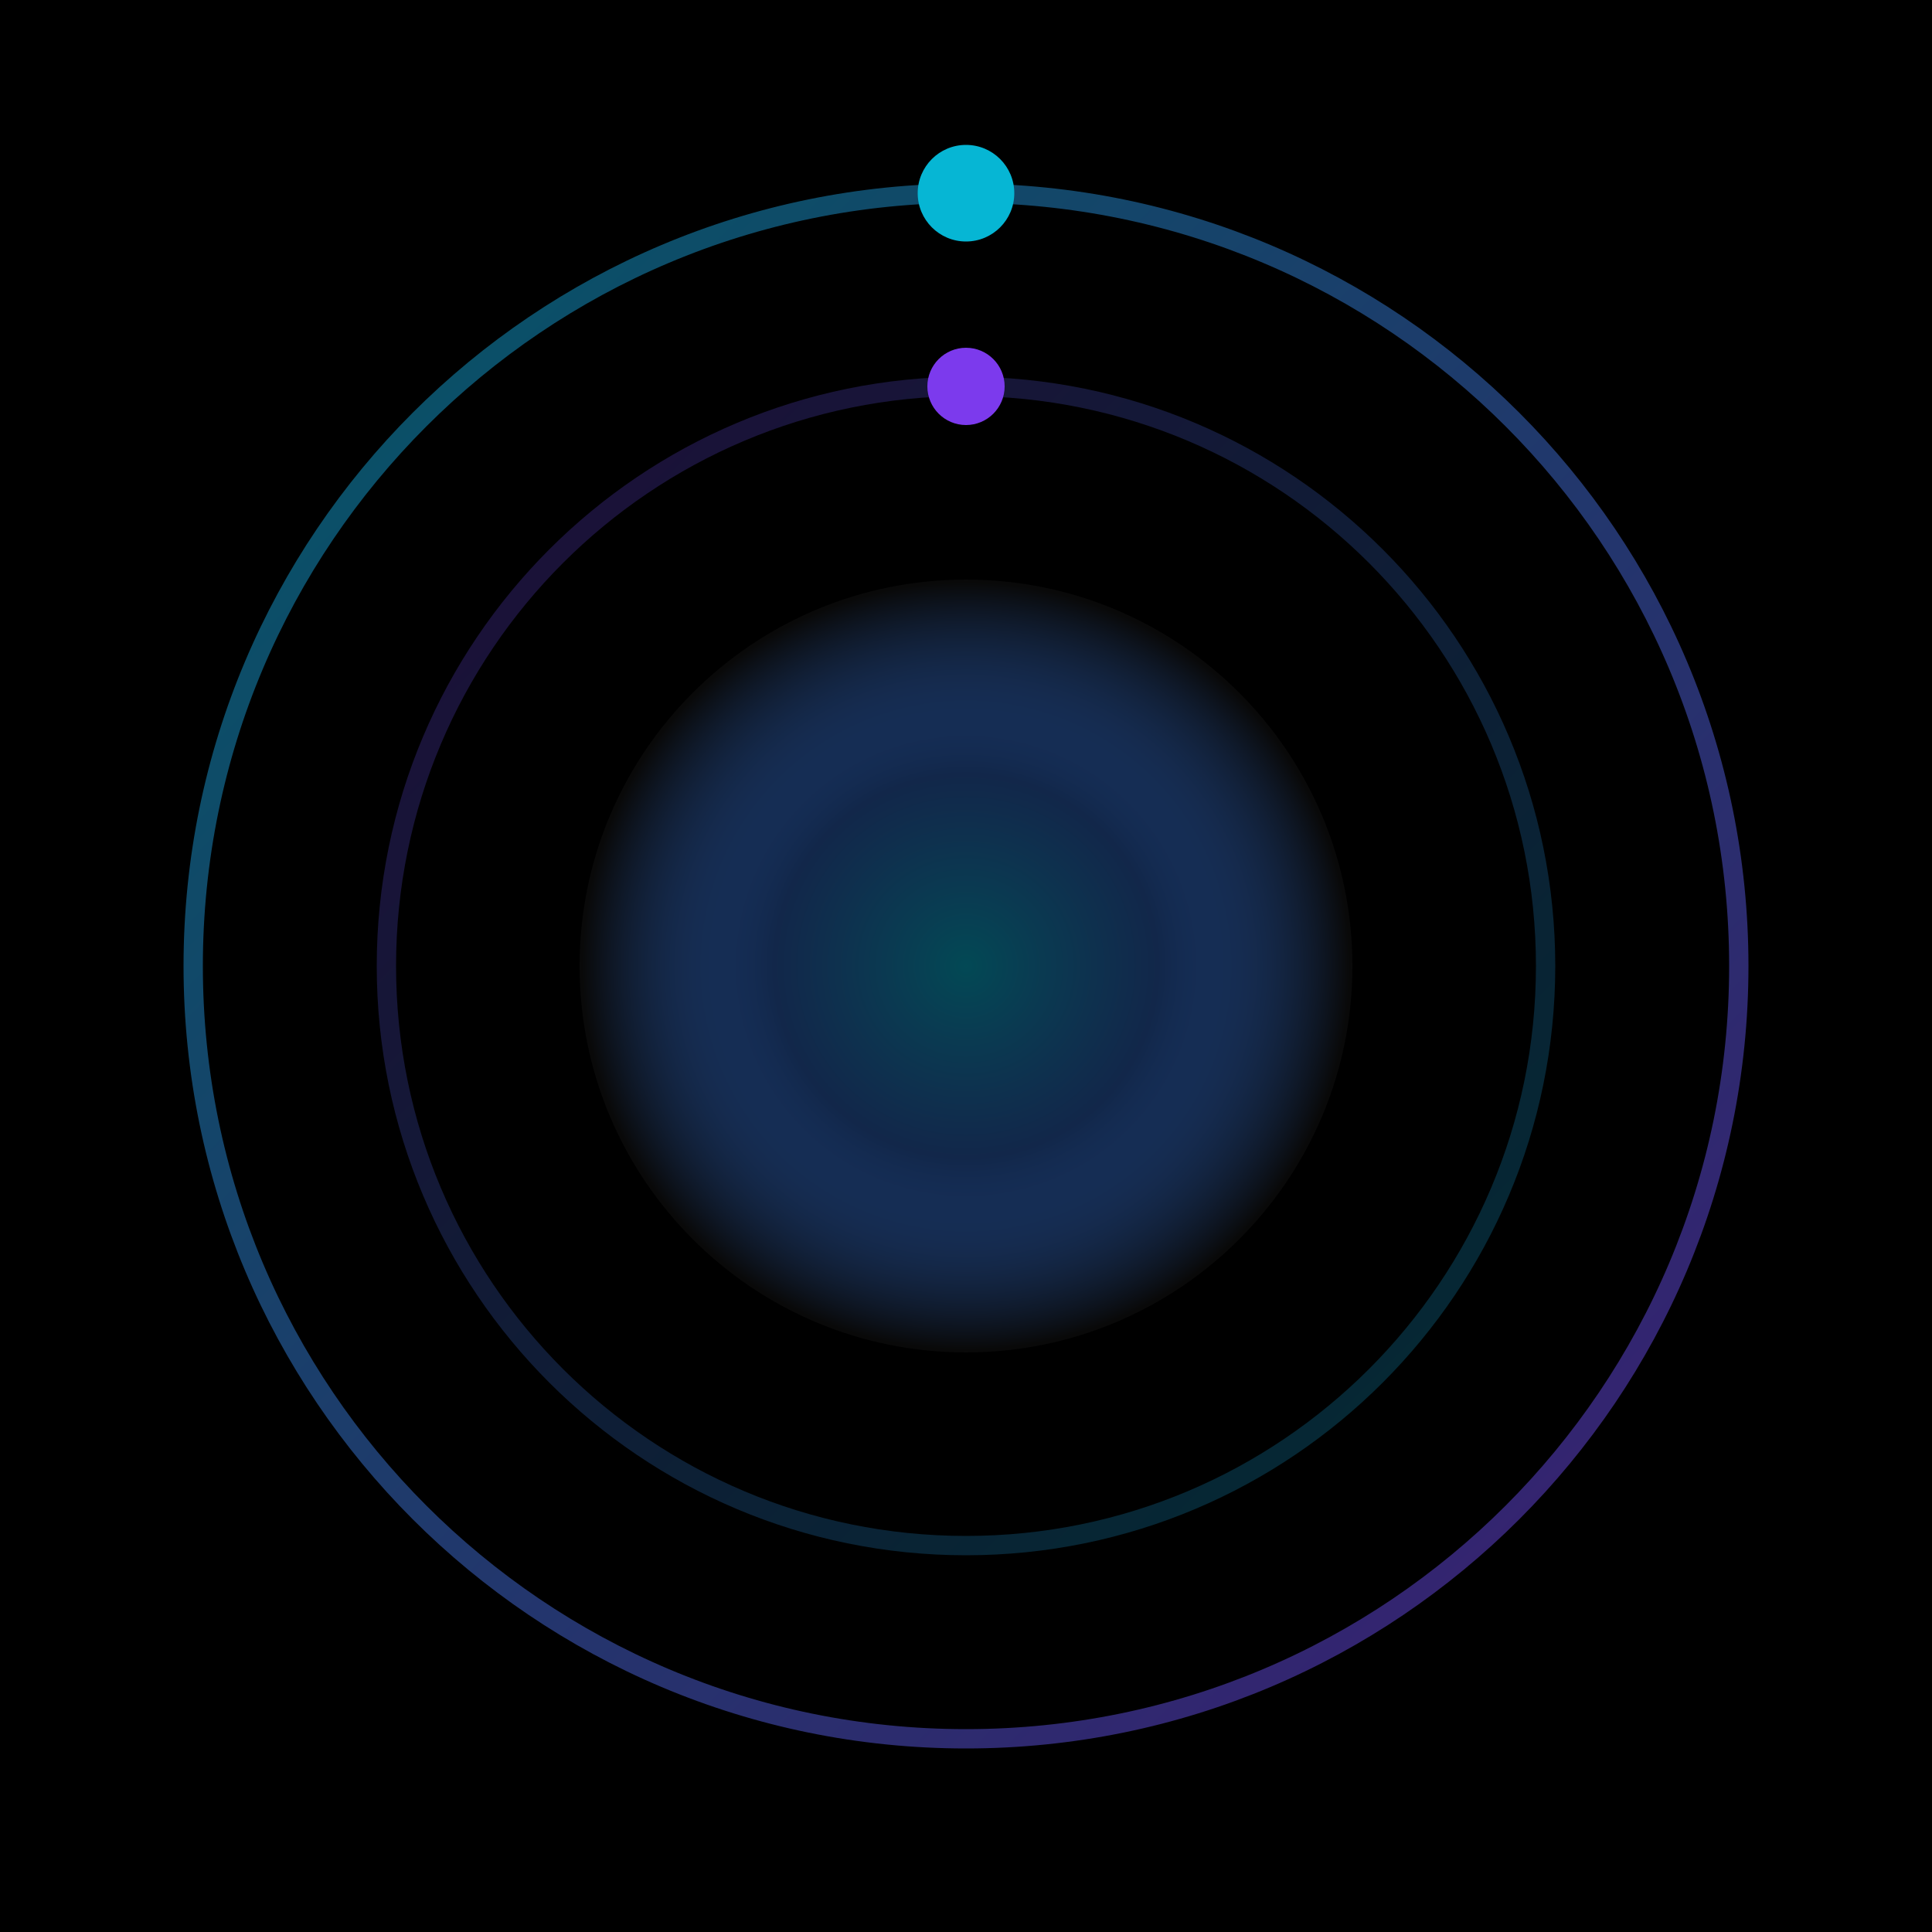
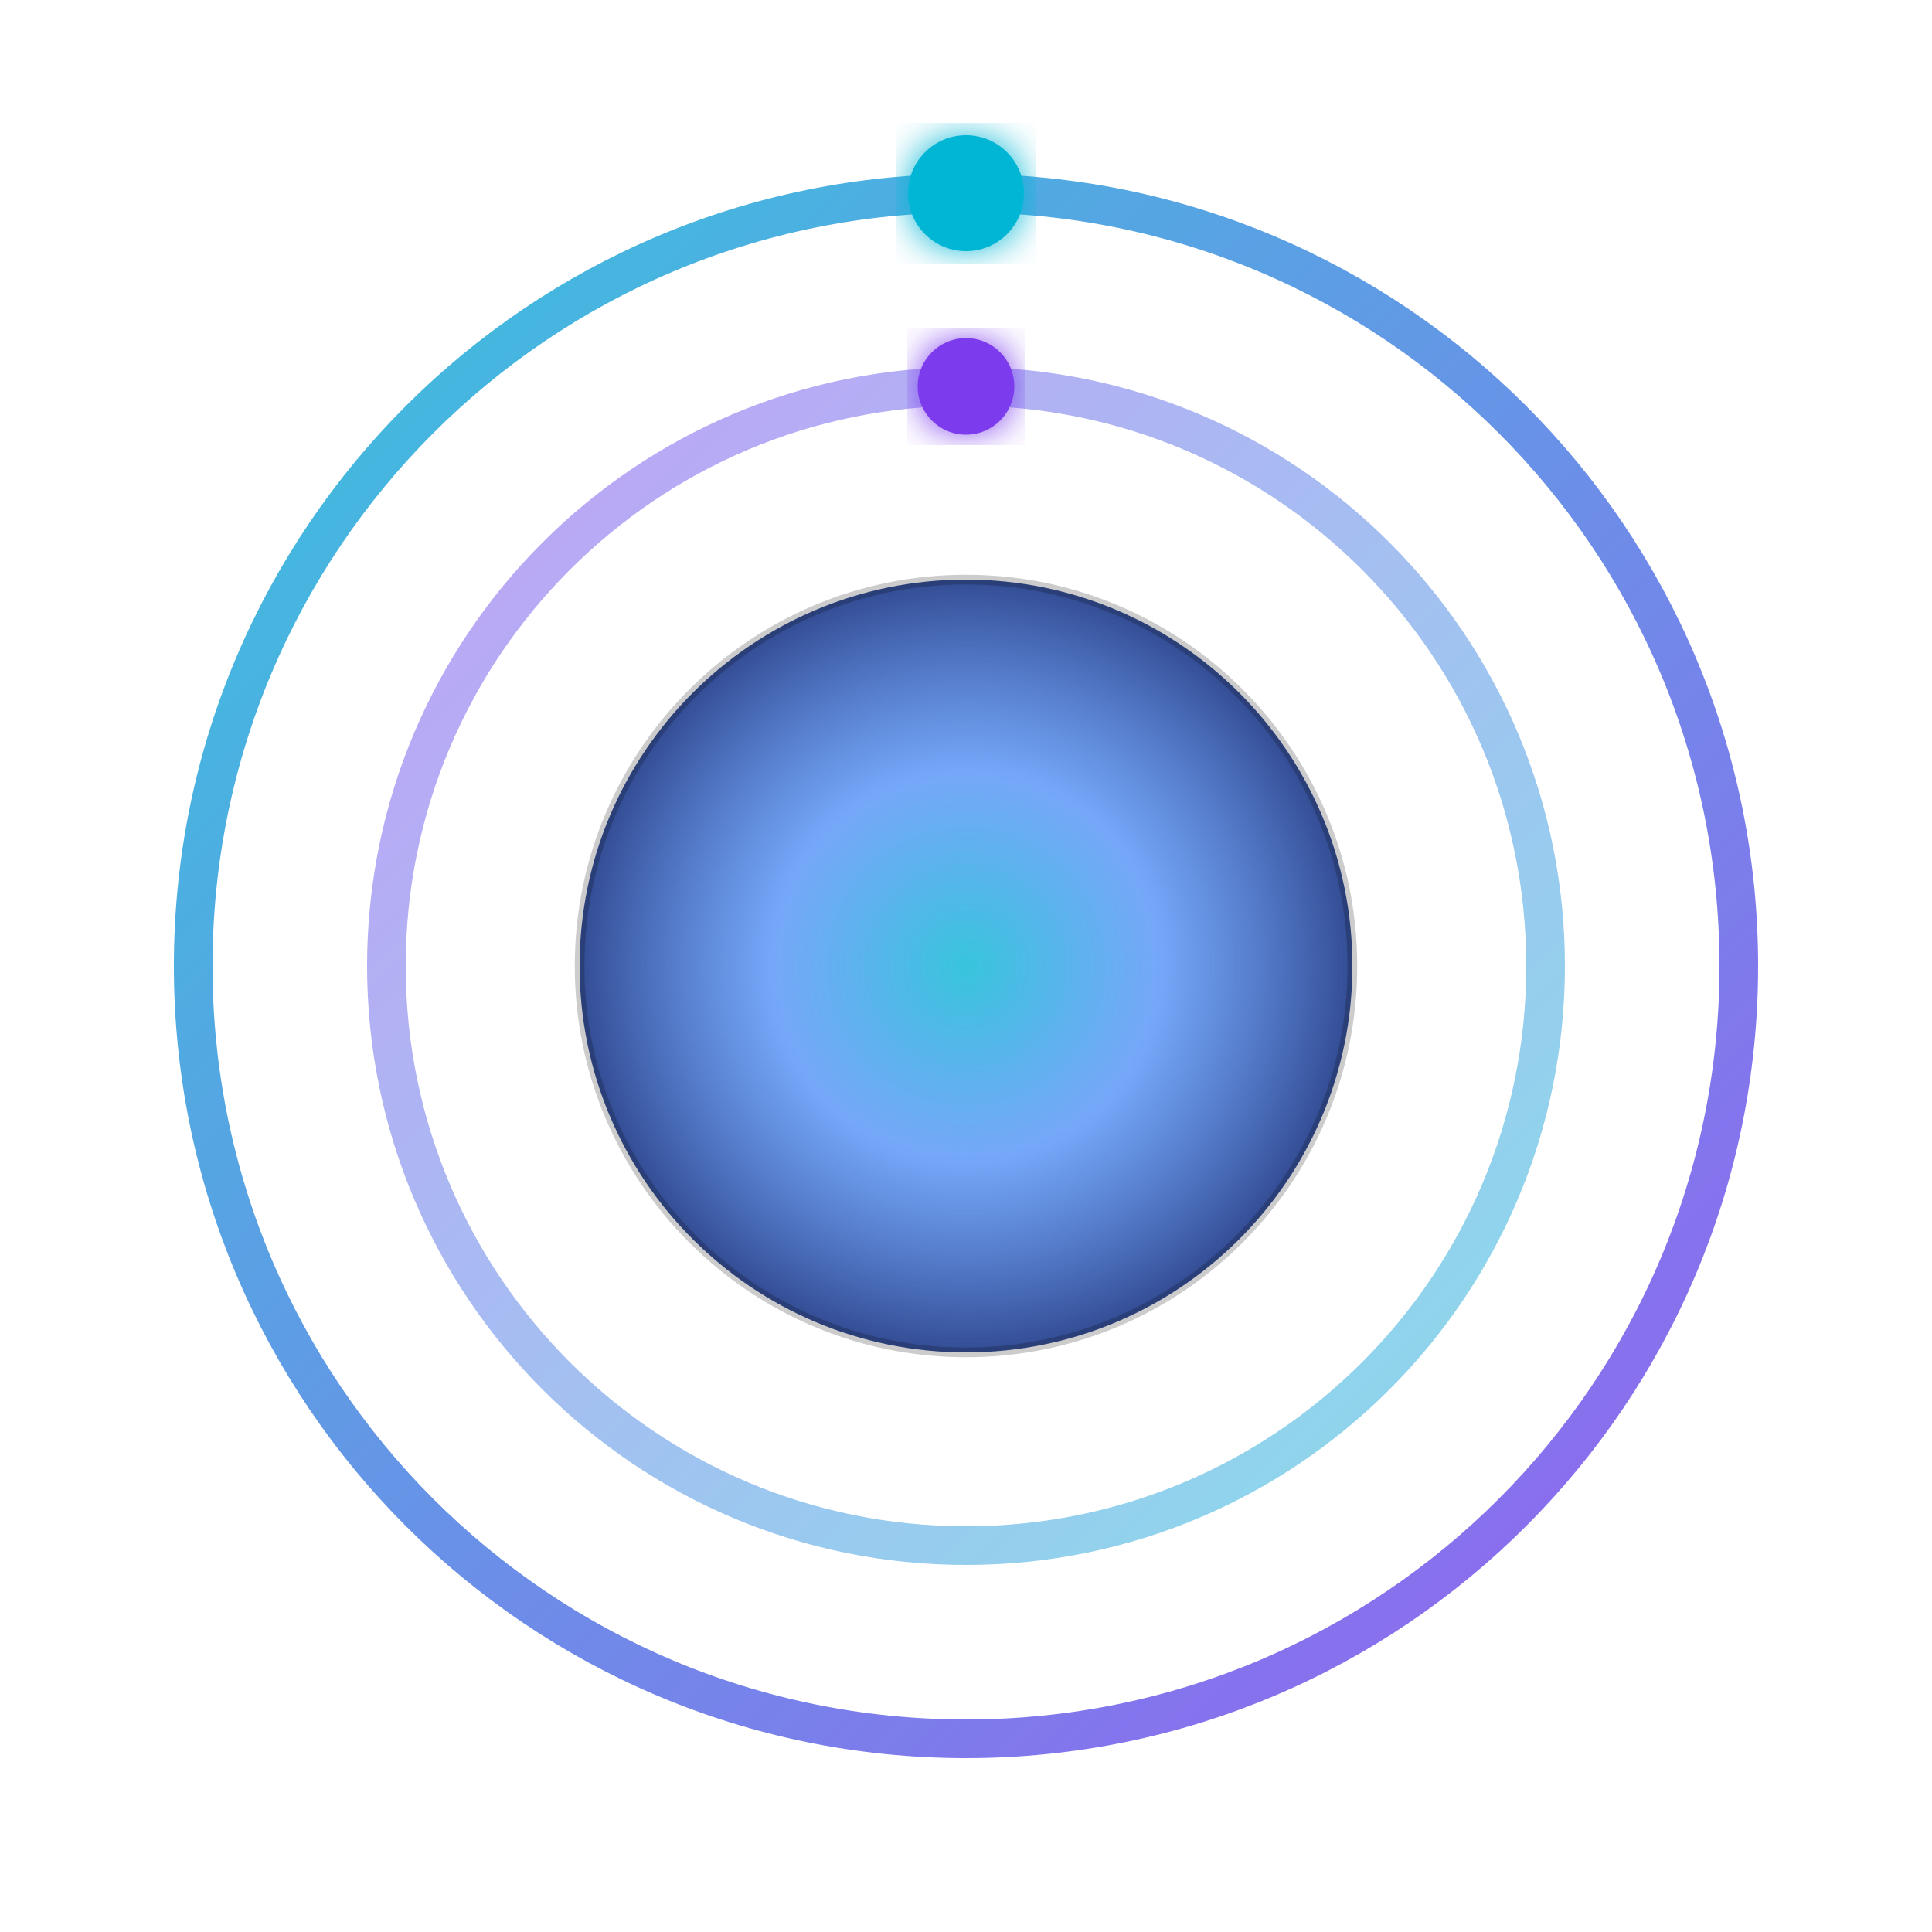
<svg xmlns="http://www.w3.org/2000/svg" viewBox="0 0 100 100">
-   <rect width="100" height="100" fill="#000000" />
-   <circle cx="50" cy="50" r="40" fill="none" stroke="url(#gradient1)" stroke-width="1" opacity="0.6" />
-   <circle cx="50" cy="50" r="30" fill="none" stroke="url(#gradient2)" stroke-width="1" opacity="0.4" />
+   <circle cx="50" cy="50" r="40" fill="none" stroke="url(#gradient1)" stroke-width="2" opacity="0.8" />
+   <circle cx="50" cy="50" r="30" fill="none" stroke="url(#gradient2)" stroke-width="2" opacity="0.6" />
  <circle cx="50" cy="50" r="20" fill="url(#centerGradient)" />
-   <circle cx="50" cy="10" r="2.5" fill="#06b6d4">
+   <circle cx="50" cy="50" r="20" fill="none" stroke="rgba(0,0,0,0.2)" stroke-width="0.5" />
+   <circle cx="50" cy="10" r="3" fill="#06b6d4" filter="url(#glow)">
    <animateTransform attributeName="transform" type="rotate" from="0 50 50" to="360 50 50" dur="8s" repeatCount="indefinite" />
  </circle>
-   <circle cx="50" cy="20" r="2" fill="#7c3aed">
+   <circle cx="50" cy="20" r="2.5" fill="#7c3aed" filter="url(#glow)">
    <animateTransform attributeName="transform" type="rotate" from="180 50 50" to="540 50 50" dur="6s" repeatCount="indefinite" />
  </circle>
  <defs>
    <linearGradient id="gradient1" x1="0%" y1="0%" x2="100%" y2="100%">
-       <stop offset="0%" stop-color="#06b6d4" stop-opacity="0.8" />
-       <stop offset="100%" stop-color="#7c3aed" stop-opacity="0.8" />
+       <stop offset="0%" stop-color="#06b6d4" stop-opacity="1" />
+       <stop offset="100%" stop-color="#7c3aed" stop-opacity="1" />
    </linearGradient>
    <linearGradient id="gradient2" x1="0%" y1="0%" x2="100%" y2="100%">
-       <stop offset="0%" stop-color="#7c3aed" stop-opacity="0.6" />
-       <stop offset="100%" stop-color="#06b6d4" stop-opacity="0.6" />
+       <stop offset="0%" stop-color="#7c3aed" stop-opacity="0.8" />
+       <stop offset="100%" stop-color="#06b6d4" stop-opacity="0.8" />
    </linearGradient>
    <radialGradient id="centerGradient">
-       <stop offset="0%" stop-color="#06b6d4" stop-opacity="0.4" />
-       <stop offset="50%" stop-color="#3b82f6" stop-opacity="0.3" />
-       <stop offset="100%" stop-color="#0a0a0a" stop-opacity="0.9" />
+       <stop offset="0%" stop-color="#06b6d4" stop-opacity="0.8" />
+       <stop offset="50%" stop-color="#3b82f6" stop-opacity="0.7" />
+       <stop offset="100%" stop-color="#1e3a8a" stop-opacity="0.9" />
    </radialGradient>
+     <filter id="glow">
+       <feGaussianBlur stdDeviation="1" result="coloredBlur" />
+       <feMerge>
+         <feMergeNode in="coloredBlur" />
+         <feMergeNode in="SourceGraphic" />
+       </feMerge>
+     </filter>
  </defs>
</svg>
